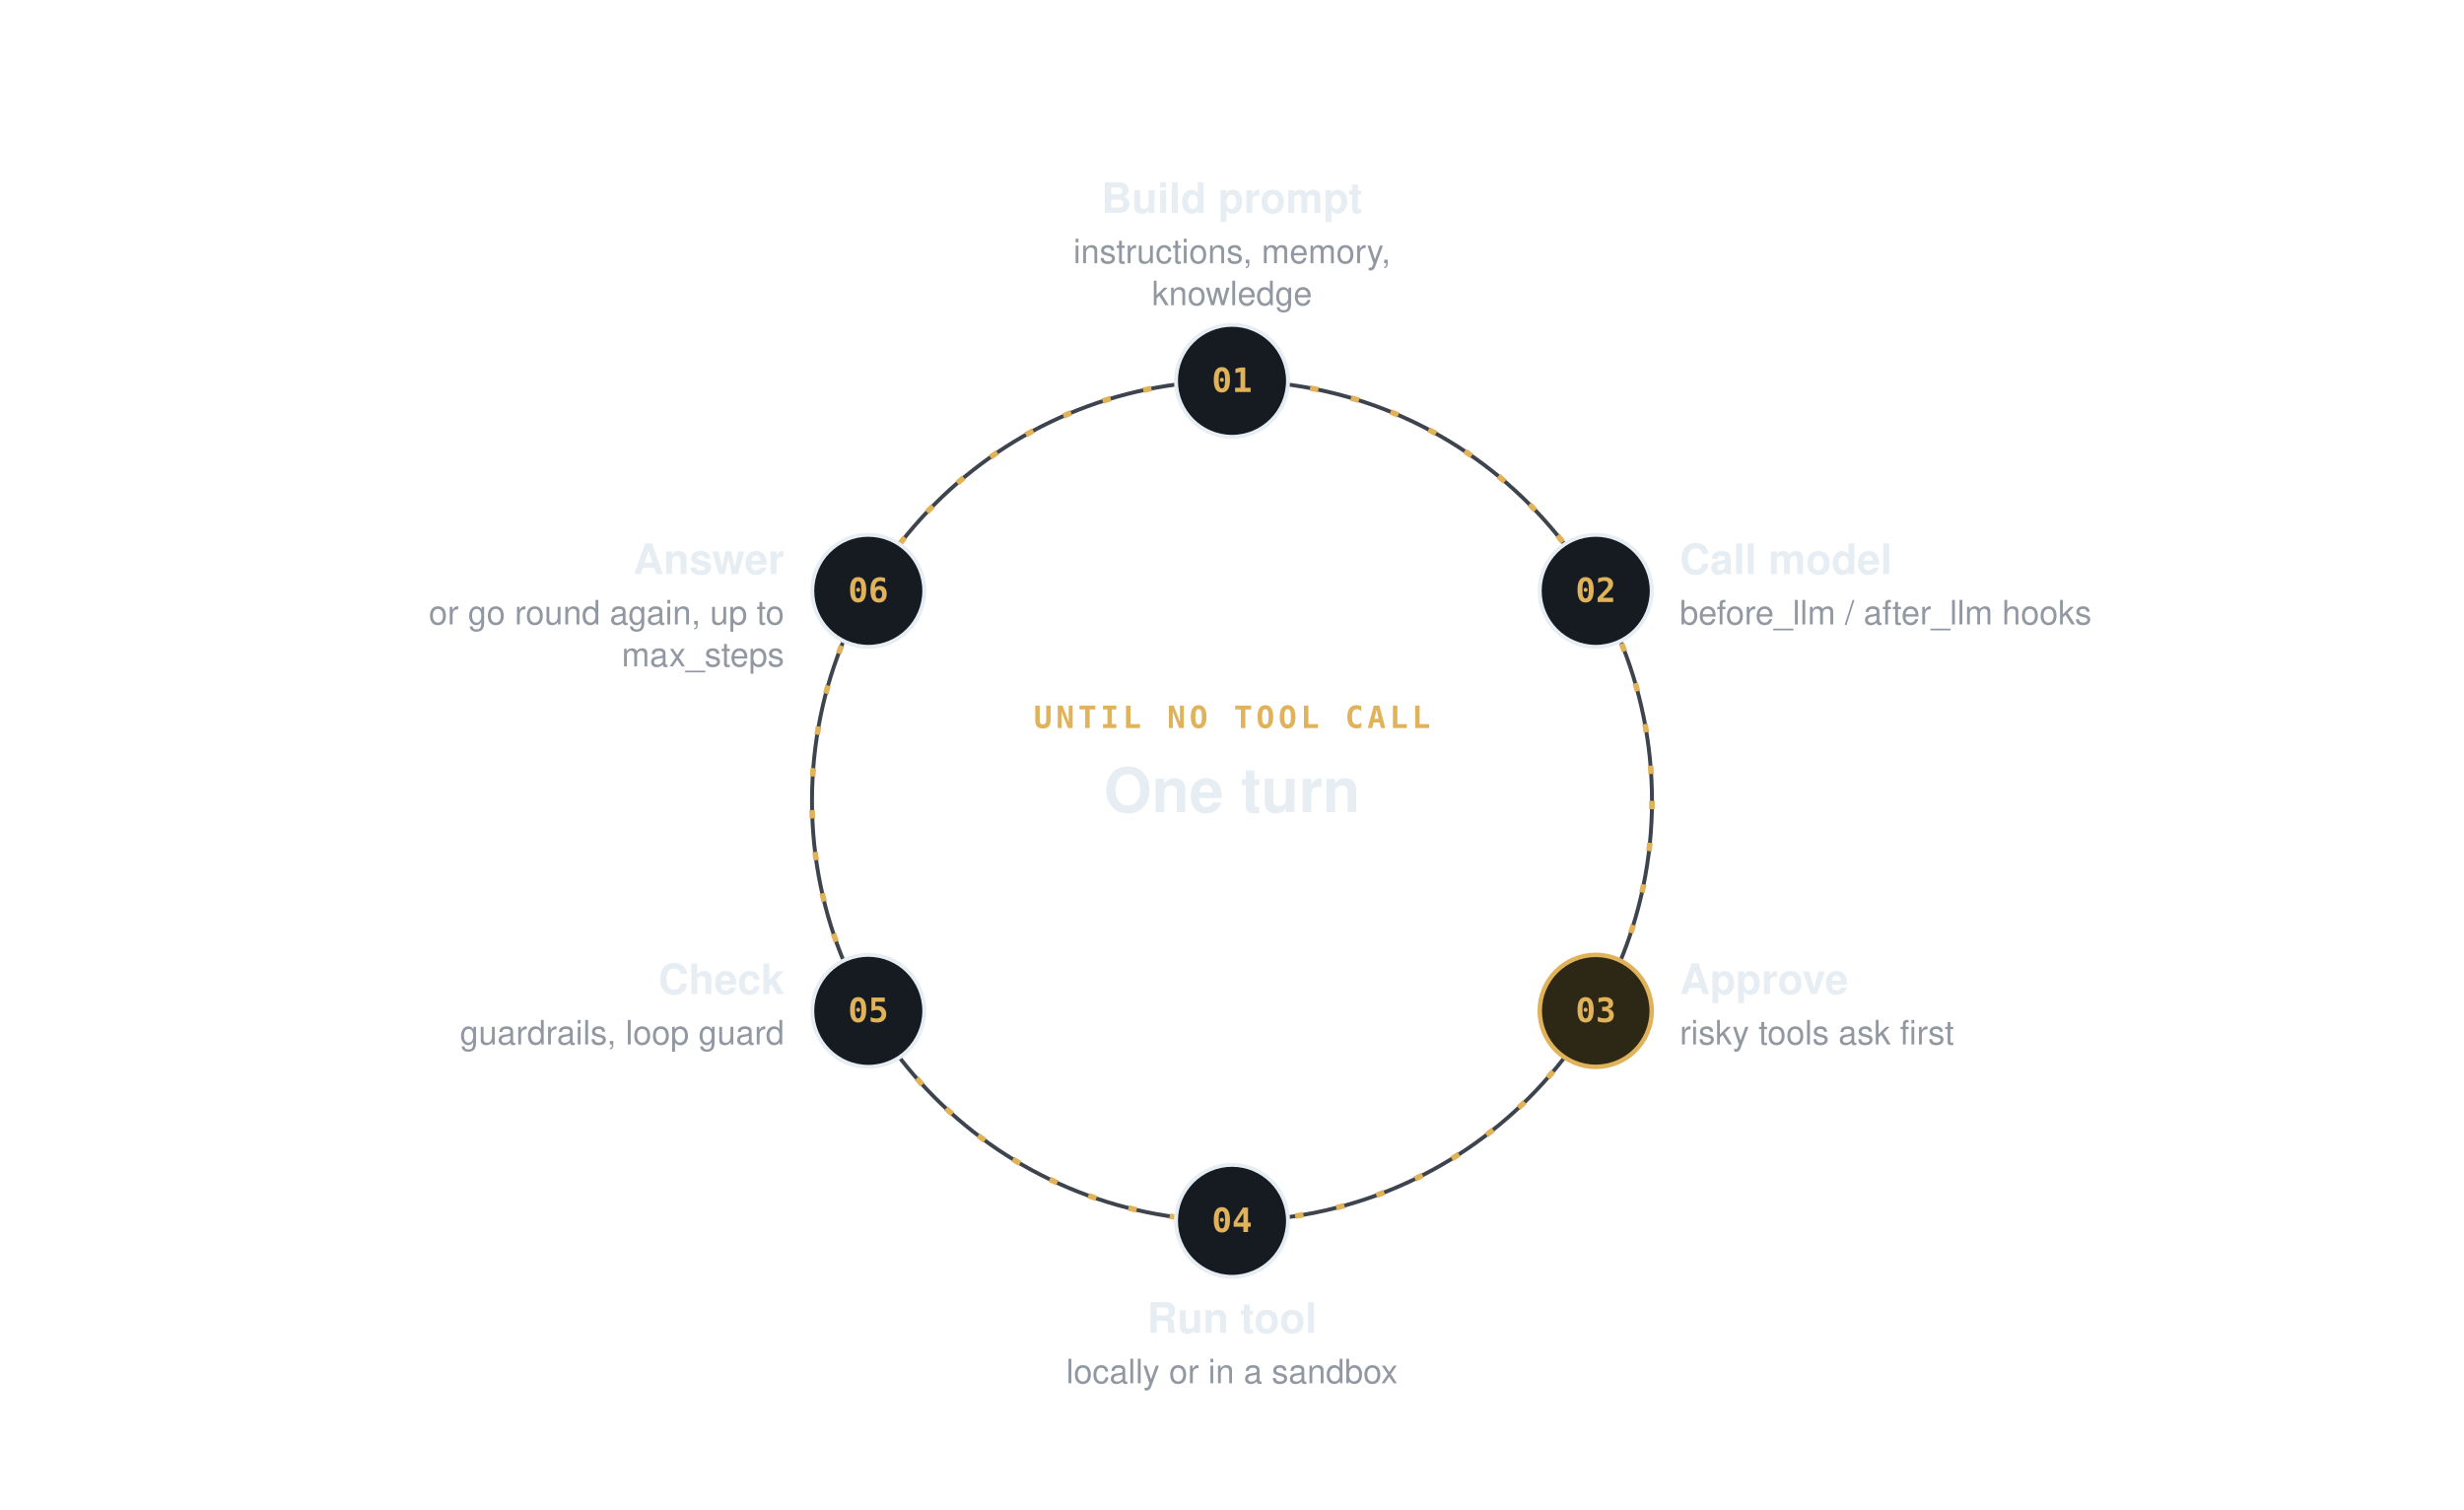
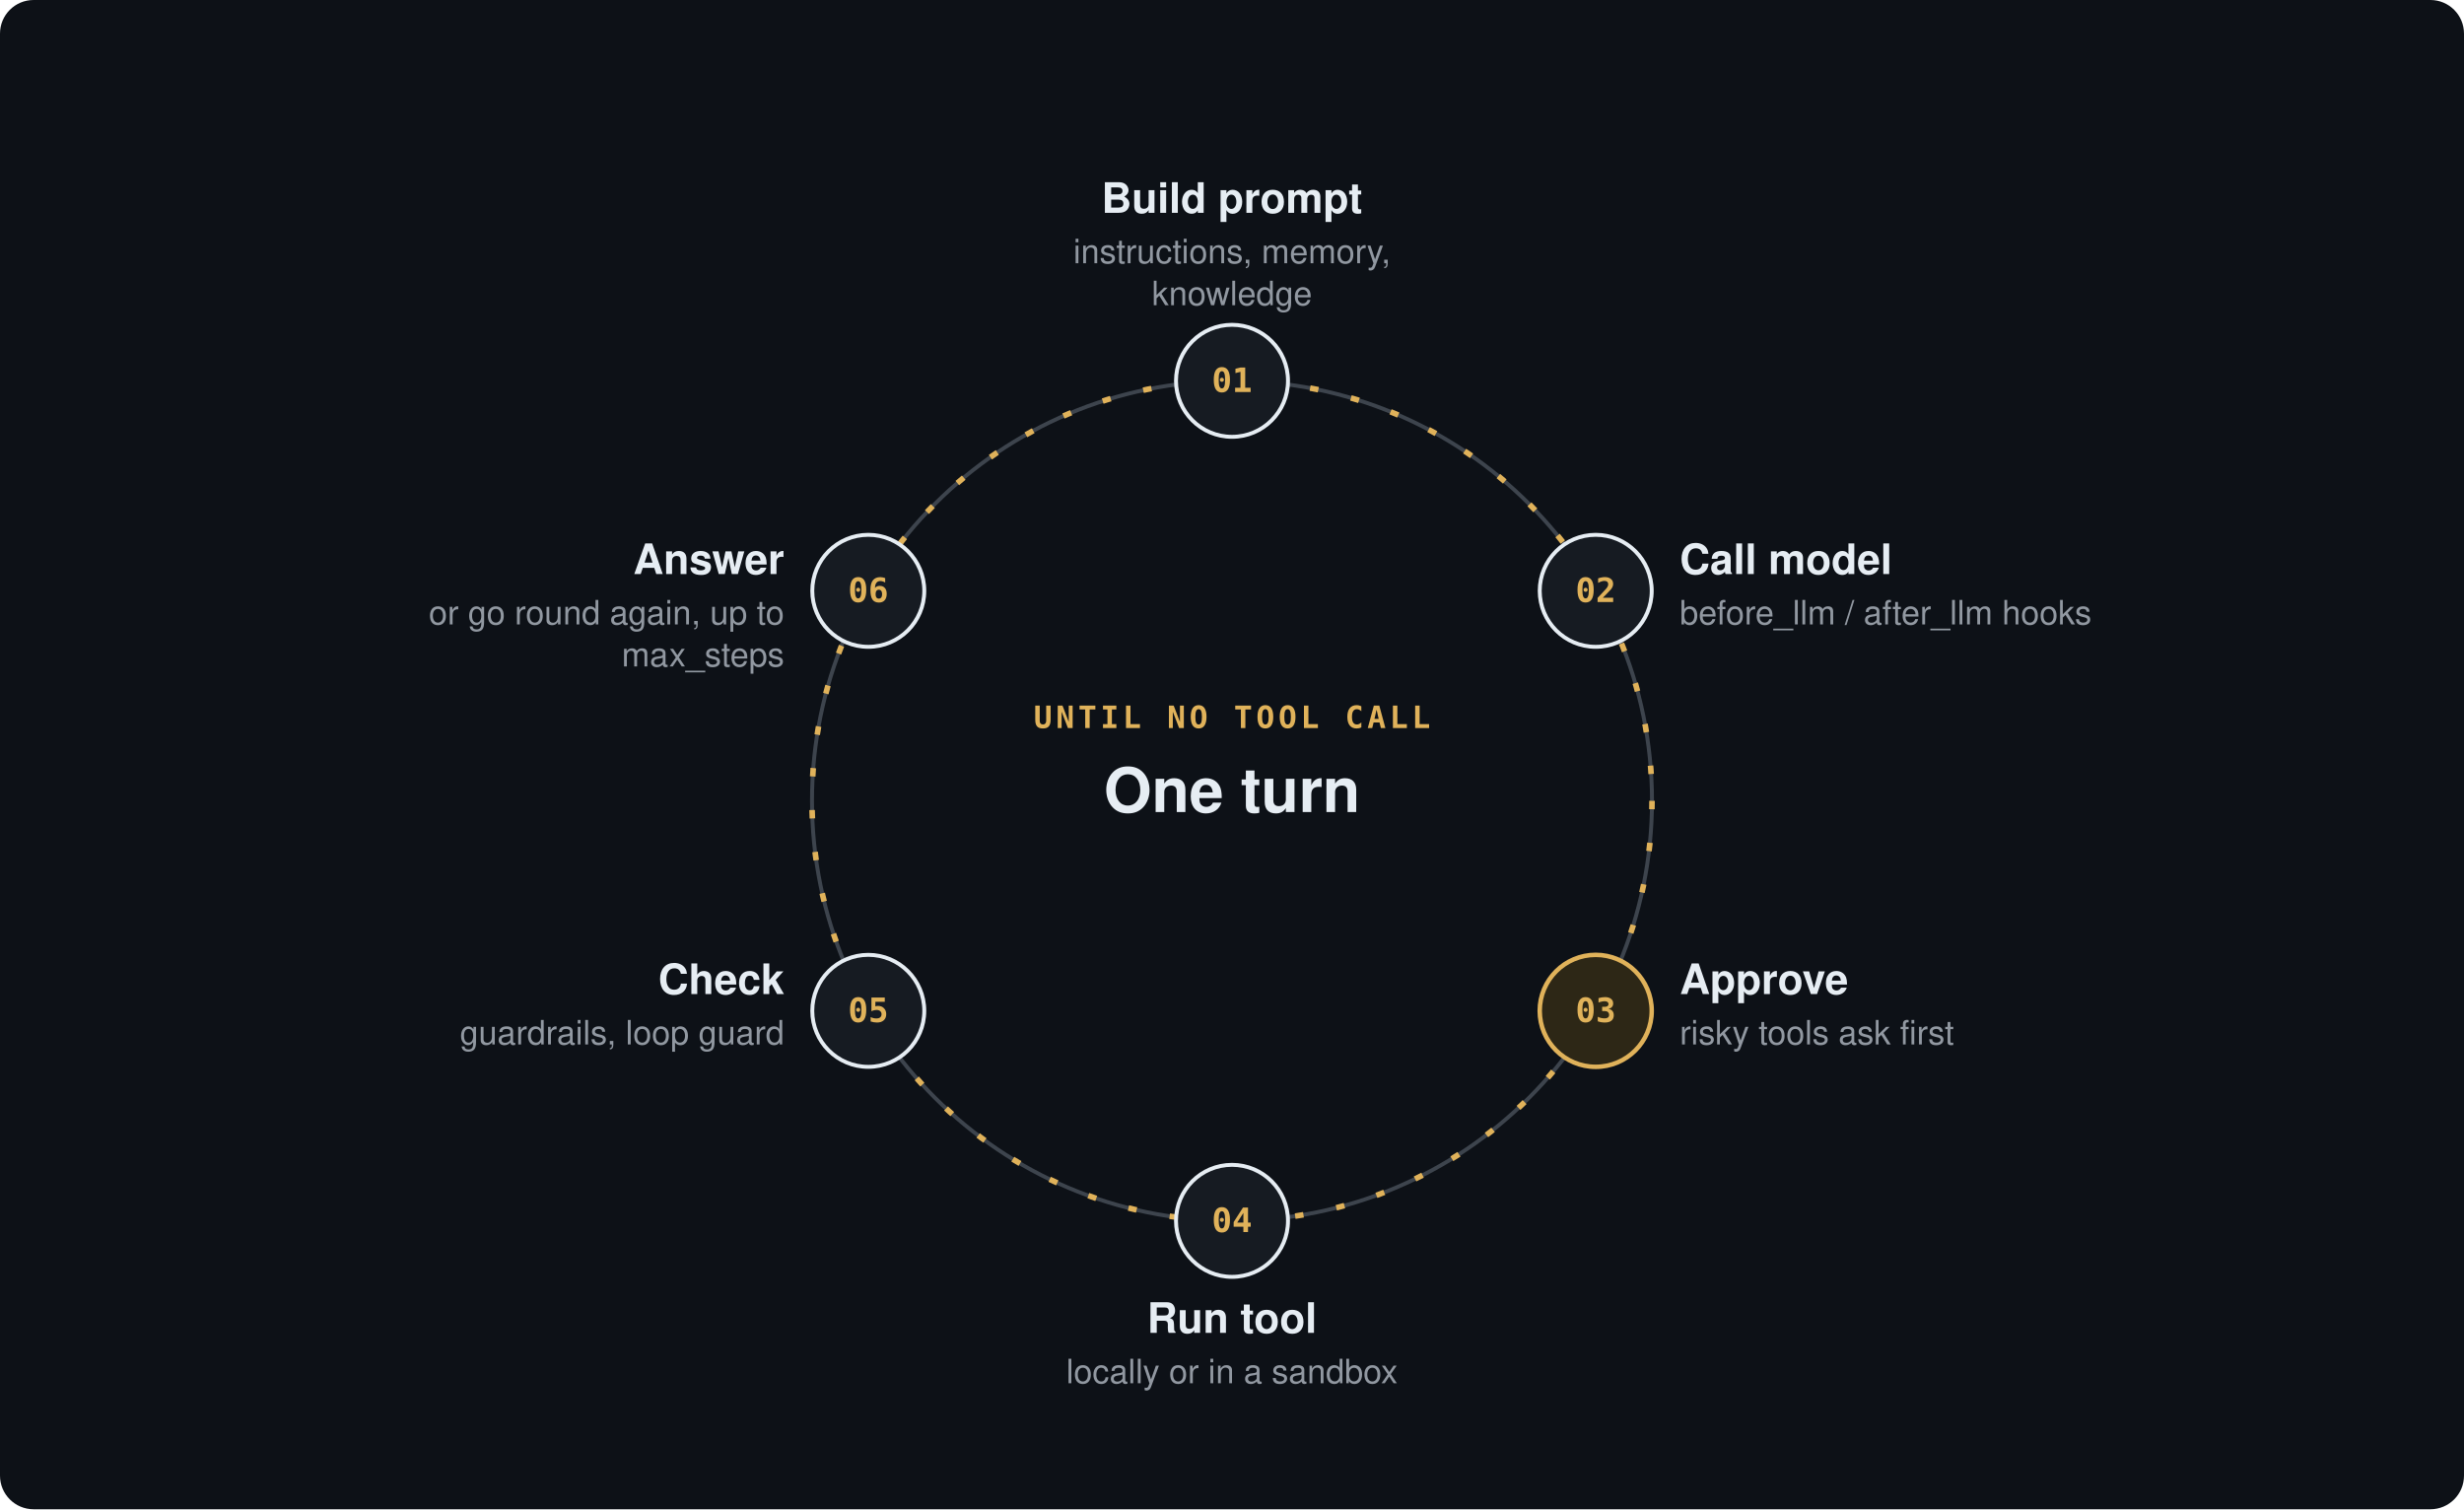
<svg xmlns="http://www.w3.org/2000/svg" viewBox="0 0 880 539" width="880" height="539" role="img" aria-label="One agent turn - build the prompt, call the model, approve and run any tool, check the result, and repeat until the model answers without a tool or max_steps is reached.">
-   <style>
+   <style>.bgr{fill:#0d1117}
.eb{font:500 11px ui-monospace,SFMono-Regular,Menlo,Consolas,monospace;fill:#9198a1;letter-spacing:.12em}
.ebA{font:600 11px ui-monospace,SFMono-Regular,Menlo,Consolas,monospace;fill:#e0b25a;letter-spacing:.12em}
.h1{font:650 22px -apple-system,BlinkMacSystemFont,'Segoe UI',Helvetica,Arial,sans-serif;fill:#e6edf3}
.h2{font:600 15px -apple-system,BlinkMacSystemFont,'Segoe UI',Helvetica,Arial,sans-serif;fill:#e6edf3}
.tx{font:400 13px -apple-system,BlinkMacSystemFont,'Segoe UI',Helvetica,Arial,sans-serif;fill:#c9d1d9}
.sm{font:400 12px -apple-system,BlinkMacSystemFont,'Segoe UI',Helvetica,Arial,sans-serif;fill:#9198a1}
.mono{font:500 12px ui-monospace,SFMono-Regular,Menlo,Consolas,monospace;fill:#e6edf3}
.pill{fill:#161b22;stroke:#3d444d;stroke-width:1}
.pillHi{fill:#2d2716;stroke:#e0b25a;stroke-width:1.2}
.card{fill:#161b22;stroke:#e6edf3;stroke-width:1.4}
.soft{fill:#1c2128;stroke:#3d444d;stroke-width:1}
.dash{fill:none;stroke:#e0b25a;stroke-width:1.4;stroke-dasharray:6 6}
.wire{fill:none;stroke:#3d444d;stroke-width:1.4}
.flow{fill:none;stroke:#e0b25a;stroke-width:1.6;stroke-dasharray:4 10;animation:flow 1.6s linear infinite}
.flowR{fill:none;stroke:#e0b25a;stroke-width:1.6;stroke-dasharray:4 10;animation:flowR 1.6s linear infinite}
.okb{fill:#1f3326} .okt{font:600 11px -apple-system,BlinkMacSystemFont,'Segoe UI',Helvetica,Arial,sans-serif;fill:#8fc39b}
.acb{fill:#3a2f1a} .act{font:600 11px -apple-system,BlinkMacSystemFont,'Segoe UI',Helvetica,Arial,sans-serif;fill:#e0b25a}
.dot{fill:#e0b25a}
@keyframes flow{to{stroke-dashoffset:-28}}
@keyframes flowR{to{stroke-dashoffset:28}}
@media (prefers-reduced-motion:reduce){*{animation:none!important}}

.box{fill:#161b22;stroke:#e6edf3;stroke-width:1.4}
.boxHi{fill:#2d2716;stroke:#e0b25a;stroke-width:1.6}
.boxBack{fill:#161b22;stroke:#e38d7f;stroke-width:1.6;stroke-dasharray:4 3}
.back{fill:none;stroke:#e38d7f;stroke-width:1.6;stroke-dasharray:6 6;animation:flowR 1.6s linear infinite}
.bt{font:600 11px ui-monospace,SFMono-Regular,Menlo,Consolas,monospace;fill:#e38d7f;letter-spacing:.08em}
.num{font:650 12px ui-monospace,SFMono-Regular,Menlo,Consolas,monospace;fill:#e0b25a}

.orbit{fill:none;stroke:#3d444d;stroke-width:1.4}
.orbitF{fill:none;stroke:#e0b25a;stroke-width:2;stroke-dasharray:3 12;animation:flow 1.8s linear infinite}
.spin{transform-origin:440.0px 286px;animation:spin 10s linear infinite}@keyframes spin{to{transform:rotate(360deg)}}
.node{fill:#161b22;stroke:#e6edf3;stroke-width:1.4}
.nodeHi{fill:#2d2716;stroke:#e0b25a;stroke-width:1.6}
.nodeBack{fill:#161b22;stroke:#e38d7f;stroke-width:1.6;stroke-dasharray:4 3}
</style>
+   <rect class="bgr" x="0" y="0" width="880" height="539" rx="12" />
  <circle class="orbit" cx="440" cy="286" r="150" />
  <circle class="orbitF" cx="440" cy="286" r="150" />
  <g class="spin">
    <circle class="dot" cx="440" cy="136" r="6" />
  </g>
  <text class="ebA" x="440.0" y="260" text-anchor="middle">UNTIL NO TOOL CALL</text>
  <text class="h1" x="440.0" y="290.0" text-anchor="middle" style="font-size:22px">One turn</text>
  <circle class="node" cx="440.0" cy="136.0" r="20" />
  <text class="num" x="440.0" y="140.0" text-anchor="middle">01</text>
  <text class="h2" x="440.0" y="76.0" text-anchor="middle">Build prompt</text>
  <text class="sm" x="440.0" y="94.0" text-anchor="middle">instructions, memory,</text>
  <text class="sm" x="440.0" y="109.0" text-anchor="middle">knowledge</text>
  <circle class="node" cx="569.9" cy="211.0" r="20" />
  <text class="num" x="569.9" y="215.0" text-anchor="middle">02</text>
  <text class="h2" x="599.9" y="205.0" text-anchor="start">Call model</text>
  <text class="sm" x="599.9" y="223.0" text-anchor="start">before_llm / after_llm hooks</text>
  <circle class="nodeHi" cx="569.9" cy="361.0" r="20" />
  <text class="num" x="569.9" y="365.0" text-anchor="middle">03</text>
  <text class="h2" x="599.9" y="355.0" text-anchor="start">Approve</text>
  <text class="sm" x="599.9" y="373.0" text-anchor="start">risky tools ask first</text>
  <circle class="node" cx="440.0" cy="436.0" r="20" />
  <text class="num" x="440.0" y="440.0" text-anchor="middle">04</text>
  <text class="h2" x="440.0" y="476.0" text-anchor="middle">Run tool</text>
  <text class="sm" x="440.0" y="494.0" text-anchor="middle">locally or in a sandbox</text>
  <circle class="node" cx="310.1" cy="361.0" r="20" />
  <text class="num" x="310.1" y="365.0" text-anchor="middle">05</text>
  <text class="h2" x="280.1" y="355.0" text-anchor="end">Check</text>
  <text class="sm" x="280.1" y="373.0" text-anchor="end">guardrails, loop guard</text>
  <circle class="node" cx="310.1" cy="211.0" r="20" />
  <text class="num" x="310.1" y="215.0" text-anchor="middle">06</text>
  <text class="h2" x="280.1" y="205.0" text-anchor="end">Answer</text>
  <text class="sm" x="280.1" y="223.0" text-anchor="end">or go round again, up to</text>
  <text class="sm" x="280.1" y="238.0" text-anchor="end">max_steps</text>
</svg>
